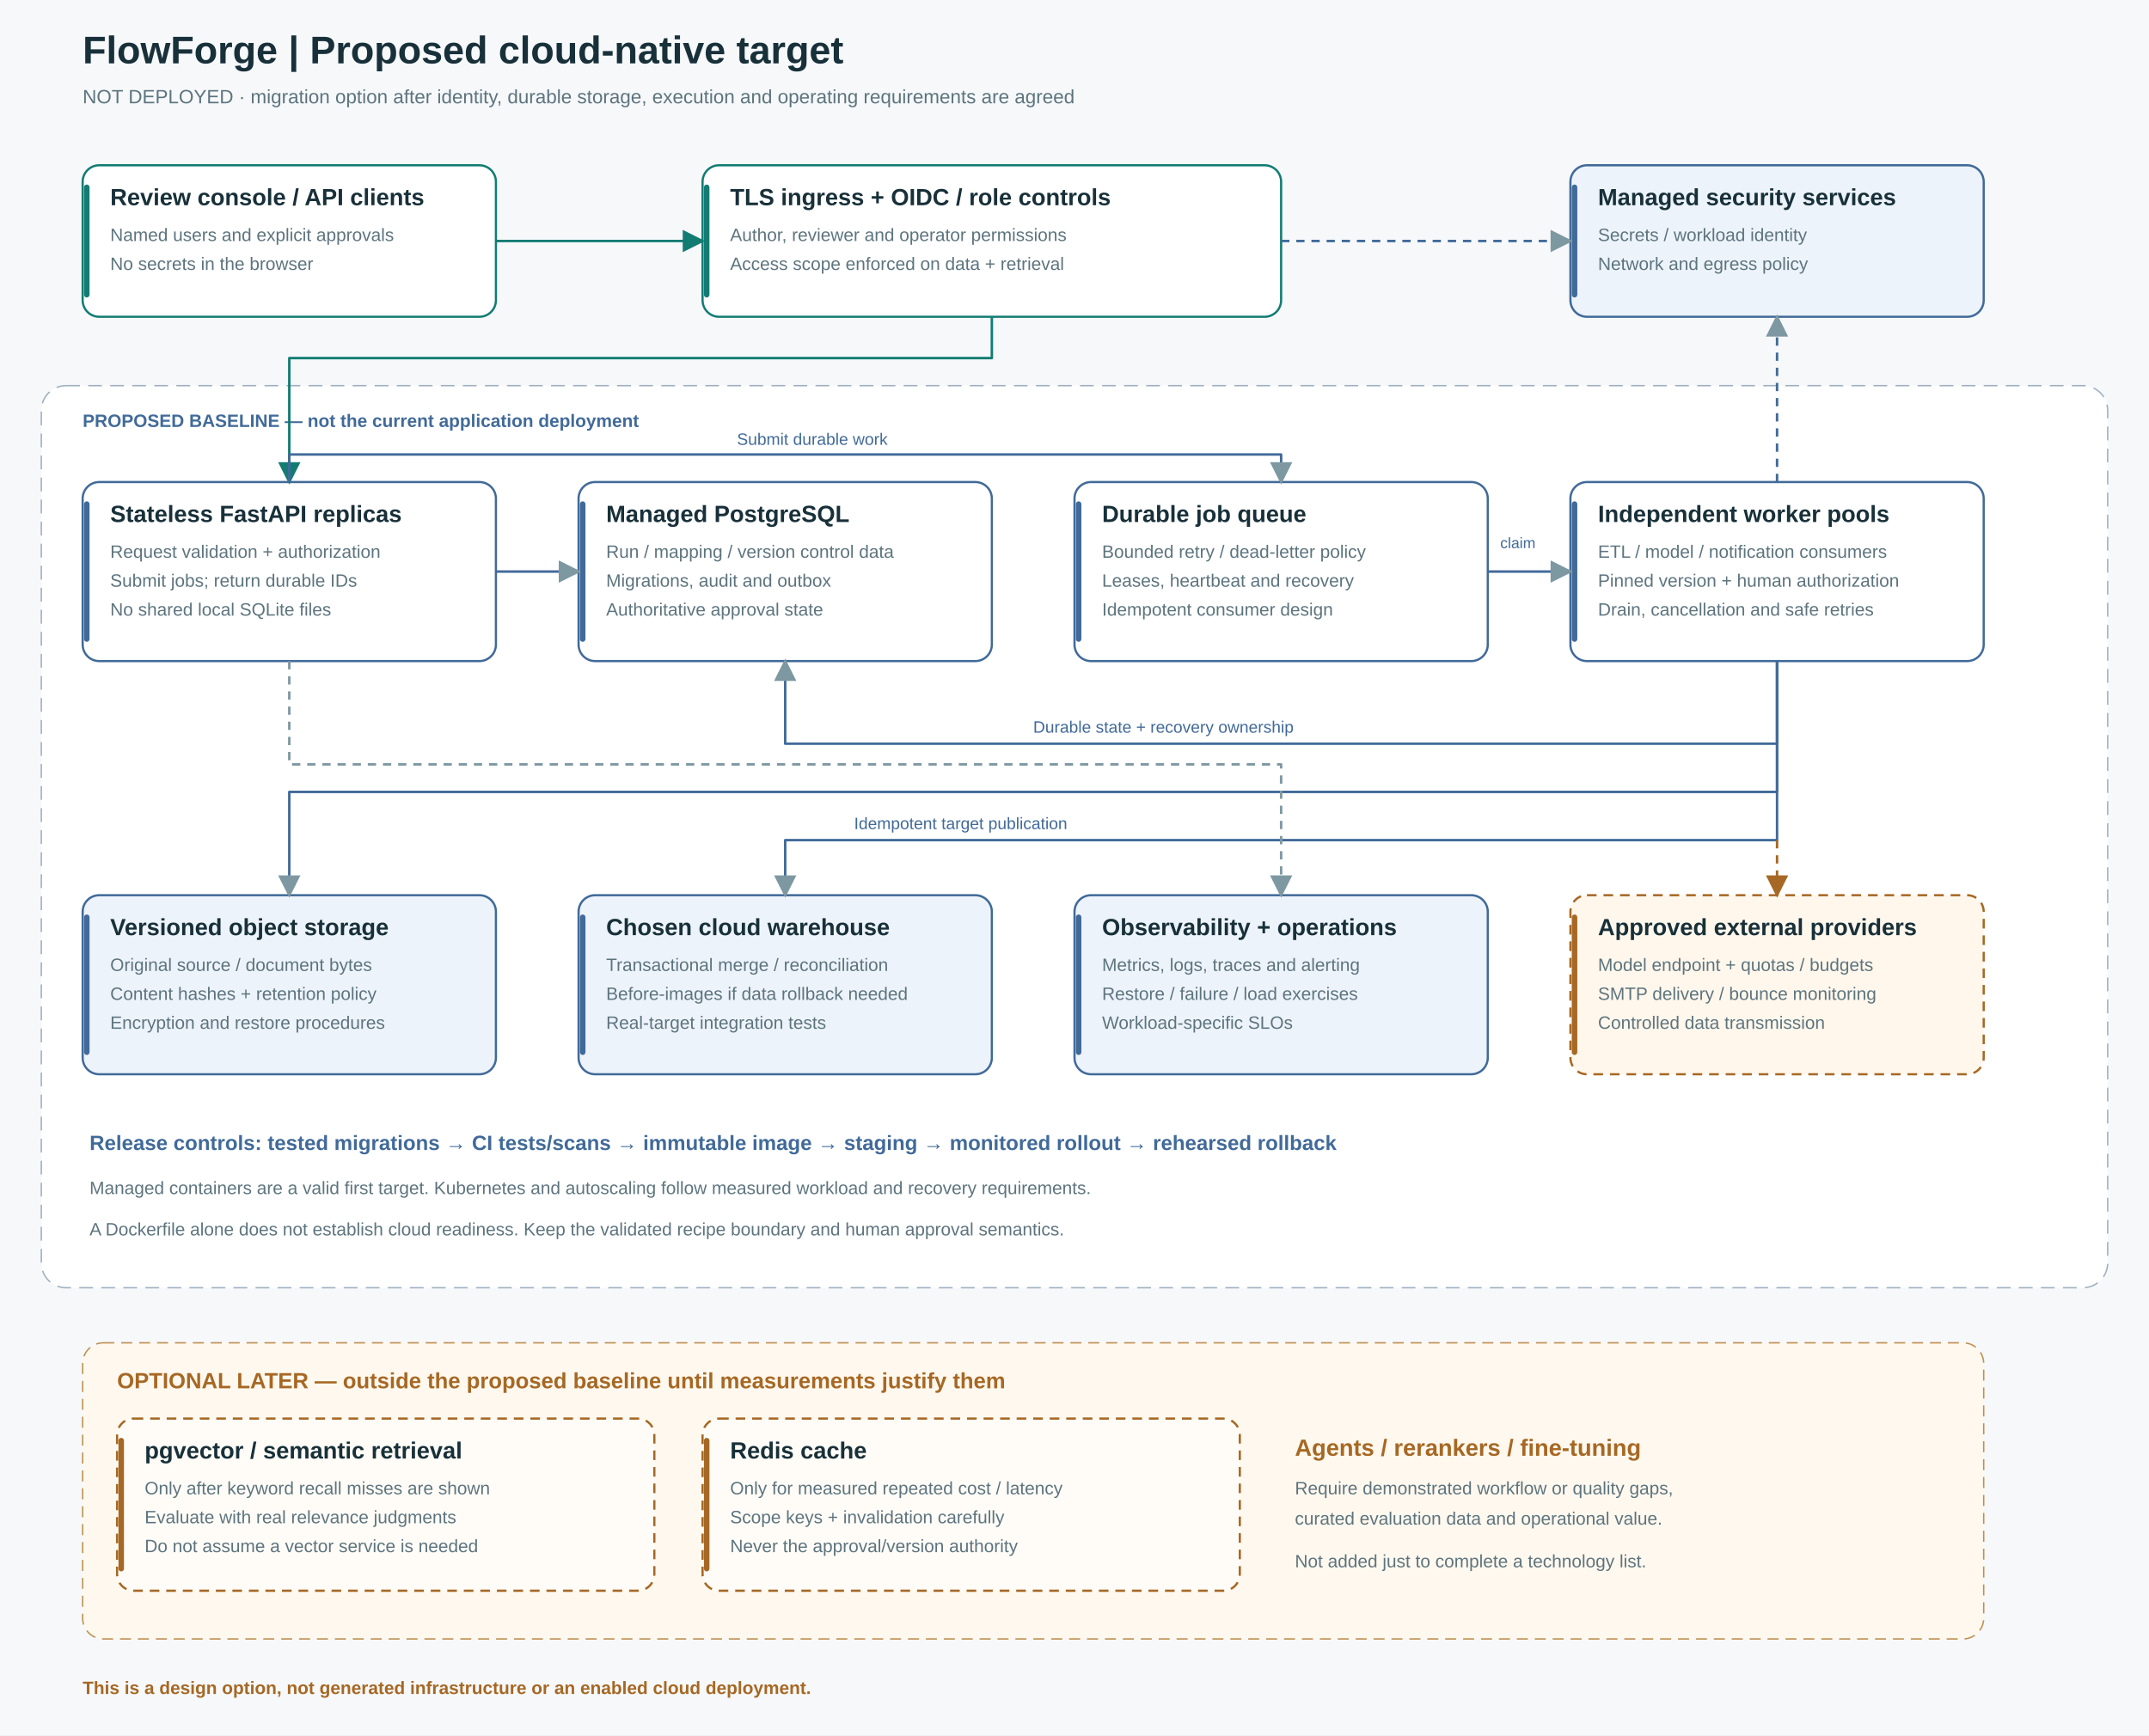
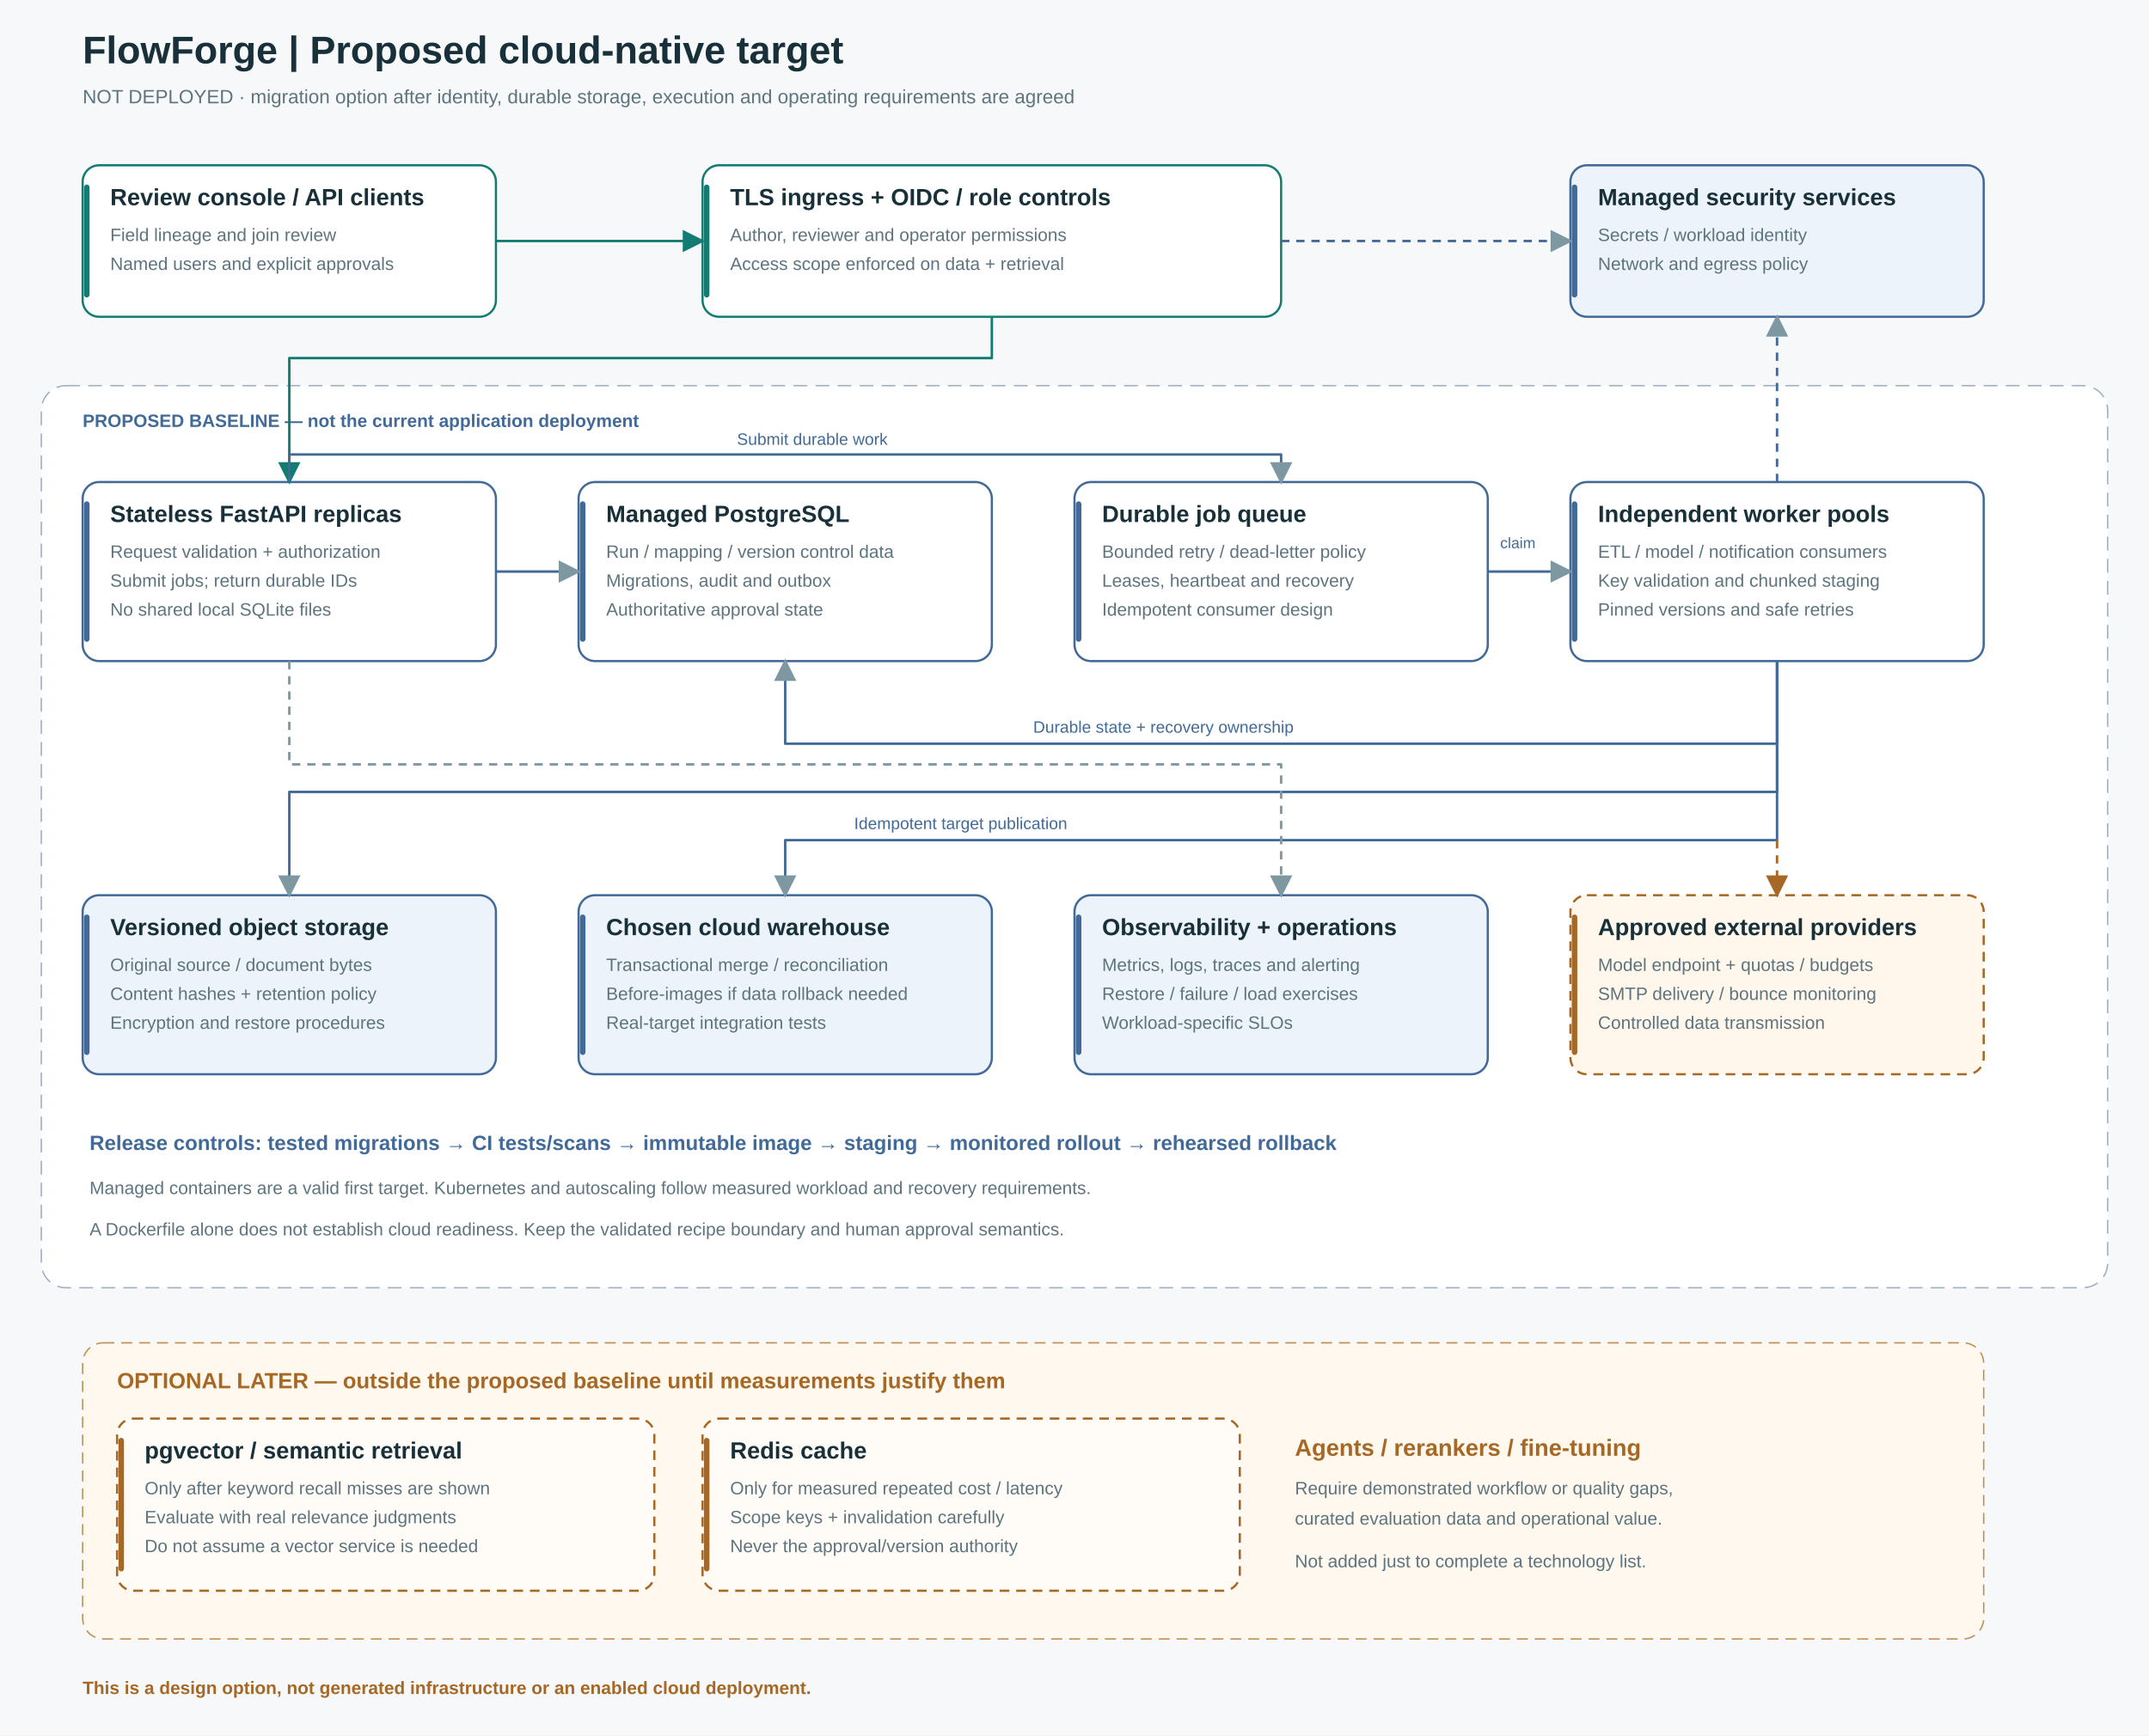
<svg xmlns="http://www.w3.org/2000/svg" width="1560" height="1260" viewBox="0 0 1560 1260" role="img" aria-labelledby="title desc">
  <rect width="1560" height="1260" fill="#f6f8fa" />
  <defs>
    <marker id="arrow" markerWidth="9" markerHeight="9" refX="8" refY="4.5" orient="auto">
      <path d="M0 0 L9 4.5 L0 9 Z" fill="#7e98a2" />
    </marker>
    <marker id="teal" markerWidth="9" markerHeight="9" refX="8" refY="4.5" orient="auto">
      <path d="M0 0 L9 4.5 L0 9 Z" fill="#127c73" />
    </marker>
    <marker id="gold" markerWidth="9" markerHeight="9" refX="8" refY="4.5" orient="auto">
      <path d="M0 0 L9 4.5 L0 9 Z" fill="#a66824" />
    </marker>
  </defs>
  <text x="60" y="46" font-family="Segoe UI,Arial,sans-serif" font-size="28" fill="#183039" font-weight="700">FlowForge | Proposed cloud-native target</text>
  <text x="60" y="75" font-family="Segoe UI,Arial,sans-serif" font-size="14" fill="#5d747e" font-weight="400">NOT DEPLOYED · migration option after identity, durable storage, execution and operating requirements are agreed</text>
  <rect x="60" y="120" width="300" height="110" rx="12" fill="white" stroke="#127c73" stroke-width="1.6" />
  <rect x="61" y="134" width="4" height="82" rx="2" fill="#127c73" />
  <text x="80" y="149" font-family="Segoe UI,Arial,sans-serif" font-size="17" fill="#183039" font-weight="650">Review console / API clients</text>
-   <text x="80" y="175" font-family="Segoe UI,Arial,sans-serif" font-size="13" fill="#5d747e" font-weight="400">Named users and explicit approvals</text>
-   <text x="80" y="196" font-family="Segoe UI,Arial,sans-serif" font-size="13" fill="#5d747e" font-weight="400">No secrets in the browser</text>
+   <text x="80" y="175" font-family="Segoe UI,Arial,sans-serif" font-size="13" fill="#5d747e" font-weight="400">Field lineage and join review</text>
+   <text x="80" y="196" font-family="Segoe UI,Arial,sans-serif" font-size="13" fill="#5d747e" font-weight="400">Named users and explicit approvals</text>
  <rect x="510" y="120" width="420" height="110" rx="12" fill="white" stroke="#127c73" stroke-width="1.6" />
  <rect x="511" y="134" width="4" height="82" rx="2" fill="#127c73" />
  <text x="530" y="149" font-family="Segoe UI,Arial,sans-serif" font-size="17" fill="#183039" font-weight="650">TLS ingress + OIDC / role controls</text>
  <text x="530" y="175" font-family="Segoe UI,Arial,sans-serif" font-size="13" fill="#5d747e" font-weight="400">Author, reviewer and operator permissions</text>
  <text x="530" y="196" font-family="Segoe UI,Arial,sans-serif" font-size="13" fill="#5d747e" font-weight="400">Access scope enforced on data + retrieval</text>
  <rect x="1140" y="120" width="300" height="110" rx="12" fill="#edf3fa" stroke="#416a99" stroke-width="1.6" />
  <rect x="1141" y="134" width="4" height="82" rx="2" fill="#416a99" />
  <text x="1160" y="149" font-family="Segoe UI,Arial,sans-serif" font-size="17" fill="#183039" font-weight="650">Managed security services</text>
  <text x="1160" y="175" font-family="Segoe UI,Arial,sans-serif" font-size="13" fill="#5d747e" font-weight="400">Secrets / workload identity</text>
  <text x="1160" y="196" font-family="Segoe UI,Arial,sans-serif" font-size="13" fill="#5d747e" font-weight="400">Network and egress policy</text>
  <path d="M360 175 H510" fill="none" stroke="#127c73" stroke-width="1.8" stroke-linejoin="round" marker-end="url(#teal)" />
  <path d="M930 175 H1140" fill="none" stroke="#416a99" stroke-width="1.8" stroke-linejoin="round" stroke-dasharray="6 5" marker-end="url(#arrow)" />
  <rect x="30" y="280" width="1500" height="655" rx="18" fill="white" stroke="#9eafc0" stroke-dasharray="10 6" />
  <text x="60" y="310" font-family="Segoe UI,Arial,sans-serif" font-size="13" fill="#416a99" font-weight="700">PROPOSED BASELINE — not the current application deployment</text>
  <rect x="60" y="350" width="300" height="130" rx="12" fill="white" stroke="#416a99" stroke-width="1.6" />
  <rect x="61" y="364" width="4" height="102" rx="2" fill="#416a99" />
  <text x="80" y="379" font-family="Segoe UI,Arial,sans-serif" font-size="17" fill="#183039" font-weight="650">Stateless FastAPI replicas</text>
  <text x="80" y="405" font-family="Segoe UI,Arial,sans-serif" font-size="13" fill="#5d747e" font-weight="400">Request validation + authorization</text>
  <text x="80" y="426" font-family="Segoe UI,Arial,sans-serif" font-size="13" fill="#5d747e" font-weight="400">Submit jobs; return durable IDs</text>
  <text x="80" y="447" font-family="Segoe UI,Arial,sans-serif" font-size="13" fill="#5d747e" font-weight="400">No shared local SQLite files</text>
  <rect x="420" y="350" width="300" height="130" rx="12" fill="white" stroke="#416a99" stroke-width="1.6" />
  <rect x="421" y="364" width="4" height="102" rx="2" fill="#416a99" />
  <text x="440" y="379" font-family="Segoe UI,Arial,sans-serif" font-size="17" fill="#183039" font-weight="650">Managed PostgreSQL</text>
  <text x="440" y="405" font-family="Segoe UI,Arial,sans-serif" font-size="13" fill="#5d747e" font-weight="400">Run / mapping / version control data</text>
  <text x="440" y="426" font-family="Segoe UI,Arial,sans-serif" font-size="13" fill="#5d747e" font-weight="400">Migrations, audit and outbox</text>
  <text x="440" y="447" font-family="Segoe UI,Arial,sans-serif" font-size="13" fill="#5d747e" font-weight="400">Authoritative approval state</text>
  <rect x="780" y="350" width="300" height="130" rx="12" fill="white" stroke="#416a99" stroke-width="1.6" />
  <rect x="781" y="364" width="4" height="102" rx="2" fill="#416a99" />
  <text x="800" y="379" font-family="Segoe UI,Arial,sans-serif" font-size="17" fill="#183039" font-weight="650">Durable job queue</text>
  <text x="800" y="405" font-family="Segoe UI,Arial,sans-serif" font-size="13" fill="#5d747e" font-weight="400">Bounded retry / dead-letter policy</text>
  <text x="800" y="426" font-family="Segoe UI,Arial,sans-serif" font-size="13" fill="#5d747e" font-weight="400">Leases, heartbeat and recovery</text>
  <text x="800" y="447" font-family="Segoe UI,Arial,sans-serif" font-size="13" fill="#5d747e" font-weight="400">Idempotent consumer design</text>
  <rect x="1140" y="350" width="300" height="130" rx="12" fill="white" stroke="#416a99" stroke-width="1.6" />
  <rect x="1141" y="364" width="4" height="102" rx="2" fill="#416a99" />
  <text x="1160" y="379" font-family="Segoe UI,Arial,sans-serif" font-size="17" fill="#183039" font-weight="650">Independent worker pools</text>
  <text x="1160" y="405" font-family="Segoe UI,Arial,sans-serif" font-size="13" fill="#5d747e" font-weight="400">ETL / model / notification consumers</text>
-   <text x="1160" y="426" font-family="Segoe UI,Arial,sans-serif" font-size="13" fill="#5d747e" font-weight="400">Pinned version + human authorization</text>
-   <text x="1160" y="447" font-family="Segoe UI,Arial,sans-serif" font-size="13" fill="#5d747e" font-weight="400">Drain, cancellation and safe retries</text>
+   <text x="1160" y="426" font-family="Segoe UI,Arial,sans-serif" font-size="13" fill="#5d747e" font-weight="400">Key validation and chunked staging</text>
+   <text x="1160" y="447" font-family="Segoe UI,Arial,sans-serif" font-size="13" fill="#5d747e" font-weight="400">Pinned versions and safe retries</text>
  <path d="M720 230 V260 H210 V350" fill="none" stroke="#127c73" stroke-width="1.8" stroke-linejoin="round" marker-end="url(#teal)" />
  <path d="M360 415 H420" fill="none" stroke="#416a99" stroke-width="1.8" stroke-linejoin="round" marker-end="url(#arrow)" />
  <path d="M210 350 V330 H930 V350" fill="none" stroke="#416a99" stroke-width="1.8" stroke-linejoin="round" marker-end="url(#arrow)" />
  <text x="535" y="323" font-family="Segoe UI,Arial,sans-serif" font-size="12" fill="#416a99" font-weight="400">Submit durable work</text>
  <path d="M1080 415 H1140" fill="none" stroke="#416a99" stroke-width="1.8" stroke-linejoin="round" marker-end="url(#arrow)" />
  <text x="1089" y="398" font-family="Segoe UI,Arial,sans-serif" font-size="11" fill="#416a99" font-weight="400">claim</text>
  <path d="M1290 350 V230" fill="none" stroke="#416a99" stroke-width="1.8" stroke-linejoin="round" stroke-dasharray="6 5" marker-end="url(#arrow)" />
  <rect x="60" y="650" width="300" height="130" rx="12" fill="#edf3fa" stroke="#416a99" stroke-width="1.6" />
  <rect x="61" y="664" width="4" height="102" rx="2" fill="#416a99" />
  <text x="80" y="679" font-family="Segoe UI,Arial,sans-serif" font-size="17" fill="#183039" font-weight="650">Versioned object storage</text>
  <text x="80" y="705" font-family="Segoe UI,Arial,sans-serif" font-size="13" fill="#5d747e" font-weight="400">Original source / document bytes</text>
  <text x="80" y="726" font-family="Segoe UI,Arial,sans-serif" font-size="13" fill="#5d747e" font-weight="400">Content hashes + retention policy</text>
  <text x="80" y="747" font-family="Segoe UI,Arial,sans-serif" font-size="13" fill="#5d747e" font-weight="400">Encryption and restore procedures</text>
  <rect x="420" y="650" width="300" height="130" rx="12" fill="#edf3fa" stroke="#416a99" stroke-width="1.6" />
  <rect x="421" y="664" width="4" height="102" rx="2" fill="#416a99" />
  <text x="440" y="679" font-family="Segoe UI,Arial,sans-serif" font-size="17" fill="#183039" font-weight="650">Chosen cloud warehouse</text>
  <text x="440" y="705" font-family="Segoe UI,Arial,sans-serif" font-size="13" fill="#5d747e" font-weight="400">Transactional merge / reconciliation</text>
  <text x="440" y="726" font-family="Segoe UI,Arial,sans-serif" font-size="13" fill="#5d747e" font-weight="400">Before-images if data rollback needed</text>
  <text x="440" y="747" font-family="Segoe UI,Arial,sans-serif" font-size="13" fill="#5d747e" font-weight="400">Real-target integration tests</text>
  <rect x="780" y="650" width="300" height="130" rx="12" fill="#edf3fa" stroke="#416a99" stroke-width="1.6" />
  <rect x="781" y="664" width="4" height="102" rx="2" fill="#416a99" />
  <text x="800" y="679" font-family="Segoe UI,Arial,sans-serif" font-size="17" fill="#183039" font-weight="650">Observability + operations</text>
  <text x="800" y="705" font-family="Segoe UI,Arial,sans-serif" font-size="13" fill="#5d747e" font-weight="400">Metrics, logs, traces and alerting</text>
  <text x="800" y="726" font-family="Segoe UI,Arial,sans-serif" font-size="13" fill="#5d747e" font-weight="400">Restore / failure / load exercises</text>
  <text x="800" y="747" font-family="Segoe UI,Arial,sans-serif" font-size="13" fill="#5d747e" font-weight="400">Workload-specific SLOs</text>
  <rect x="1140" y="650" width="300" height="130" rx="12" fill="#fff7ec" stroke="#a66824" stroke-width="1.6" stroke-dasharray="7 5" />
  <rect x="1141" y="664" width="4" height="102" rx="2" fill="#a66824" />
  <text x="1160" y="679" font-family="Segoe UI,Arial,sans-serif" font-size="17" fill="#183039" font-weight="650">Approved external providers</text>
  <text x="1160" y="705" font-family="Segoe UI,Arial,sans-serif" font-size="13" fill="#5d747e" font-weight="400">Model endpoint + quotas / budgets</text>
  <text x="1160" y="726" font-family="Segoe UI,Arial,sans-serif" font-size="13" fill="#5d747e" font-weight="400">SMTP delivery / bounce monitoring</text>
  <text x="1160" y="747" font-family="Segoe UI,Arial,sans-serif" font-size="13" fill="#5d747e" font-weight="400">Controlled data transmission</text>
  <path d="M1290 480 V540 H570 V480" fill="none" stroke="#416a99" stroke-width="1.8" stroke-linejoin="round" marker-end="url(#arrow)" />
  <text x="750" y="532" font-family="Segoe UI,Arial,sans-serif" font-size="12" fill="#416a99" font-weight="400">Durable state + recovery ownership</text>
  <path d="M1290 480 V575 H210 V650" fill="none" stroke="#416a99" stroke-width="1.8" stroke-linejoin="round" marker-end="url(#arrow)" />
  <path d="M1290 480 V610 H570 V650" fill="none" stroke="#416a99" stroke-width="1.8" stroke-linejoin="round" marker-end="url(#arrow)" />
  <text x="620" y="602" font-family="Segoe UI,Arial,sans-serif" font-size="12" fill="#416a99" font-weight="400">Idempotent target publication</text>
  <path d="M1290 610 V650" fill="none" stroke="#a66824" stroke-width="1.8" stroke-linejoin="round" stroke-dasharray="6 5" marker-end="url(#gold)" />
  <path d="M210 480 V555 H930 V650" fill="none" stroke="#7e98a2" stroke-width="1.8" stroke-linejoin="round" stroke-dasharray="6 5" marker-end="url(#arrow)" />
  <text x="65" y="835" font-family="Segoe UI,Arial,sans-serif" font-size="15" fill="#416a99" font-weight="600">Release controls: tested migrations → CI tests/scans → immutable image → staging → monitored rollout → rehearsed rollback</text>
  <text x="65" y="867" font-family="Segoe UI,Arial,sans-serif" font-size="13" fill="#5d747e" font-weight="400">Managed containers are a valid first target. Kubernetes and autoscaling follow measured workload and recovery requirements.</text>
  <text x="65" y="897" font-family="Segoe UI,Arial,sans-serif" font-size="13" fill="#5d747e" font-weight="400">A Dockerfile alone does not establish cloud readiness. Keep the validated recipe boundary and human approval semantics.</text>
  <rect x="60" y="975" width="1380" height="215" rx="15" fill="#fff8ee" stroke="#bd9051" stroke-dasharray="8 5" />
  <text x="85" y="1008" font-family="Segoe UI,Arial,sans-serif" font-size="16" fill="#a66824" font-weight="700">OPTIONAL LATER — outside the proposed baseline until measurements justify them</text>
  <rect x="85" y="1030" width="390" height="125" rx="12" fill="#fffcf7" stroke="#a66824" stroke-width="1.6" stroke-dasharray="7 5" />
  <rect x="86" y="1044" width="4" height="97" rx="2" fill="#a66824" />
  <text x="105" y="1059" font-family="Segoe UI,Arial,sans-serif" font-size="17" fill="#183039" font-weight="650">pgvector / semantic retrieval</text>
  <text x="105" y="1085" font-family="Segoe UI,Arial,sans-serif" font-size="13" fill="#5d747e" font-weight="400">Only after keyword recall misses are shown</text>
  <text x="105" y="1106" font-family="Segoe UI,Arial,sans-serif" font-size="13" fill="#5d747e" font-weight="400">Evaluate with real relevance judgments</text>
  <text x="105" y="1127" font-family="Segoe UI,Arial,sans-serif" font-size="13" fill="#5d747e" font-weight="400">Do not assume a vector service is needed</text>
  <rect x="510" y="1030" width="390" height="125" rx="12" fill="#fffcf7" stroke="#a66824" stroke-width="1.6" stroke-dasharray="7 5" />
  <rect x="511" y="1044" width="4" height="97" rx="2" fill="#a66824" />
  <text x="530" y="1059" font-family="Segoe UI,Arial,sans-serif" font-size="17" fill="#183039" font-weight="650">Redis cache</text>
  <text x="530" y="1085" font-family="Segoe UI,Arial,sans-serif" font-size="13" fill="#5d747e" font-weight="400">Only for measured repeated cost / latency</text>
  <text x="530" y="1106" font-family="Segoe UI,Arial,sans-serif" font-size="13" fill="#5d747e" font-weight="400">Scope keys + invalidation carefully</text>
  <text x="530" y="1127" font-family="Segoe UI,Arial,sans-serif" font-size="13" fill="#5d747e" font-weight="400">Never the approval/version authority</text>
  <text x="940" y="1057" font-family="Segoe UI,Arial,sans-serif" font-size="17" fill="#a66824" font-weight="650">Agents / rerankers / fine-tuning</text>
  <text x="940" y="1085" font-family="Segoe UI,Arial,sans-serif" font-size="13" fill="#5d747e" font-weight="400">Require demonstrated workflow or quality gaps,</text>
  <text x="940" y="1107" font-family="Segoe UI,Arial,sans-serif" font-size="13" fill="#5d747e" font-weight="400">curated evaluation data and operational value.</text>
  <text x="940" y="1138" font-family="Segoe UI,Arial,sans-serif" font-size="13" fill="#5d747e" font-weight="400">Not added just to complete a technology list.</text>
  <text x="60" y="1230" font-family="Segoe UI,Arial,sans-serif" font-size="13" fill="#a66824" font-weight="600">This is a design option, not generated infrastructure or an enabled cloud deployment.</text>
</svg>
